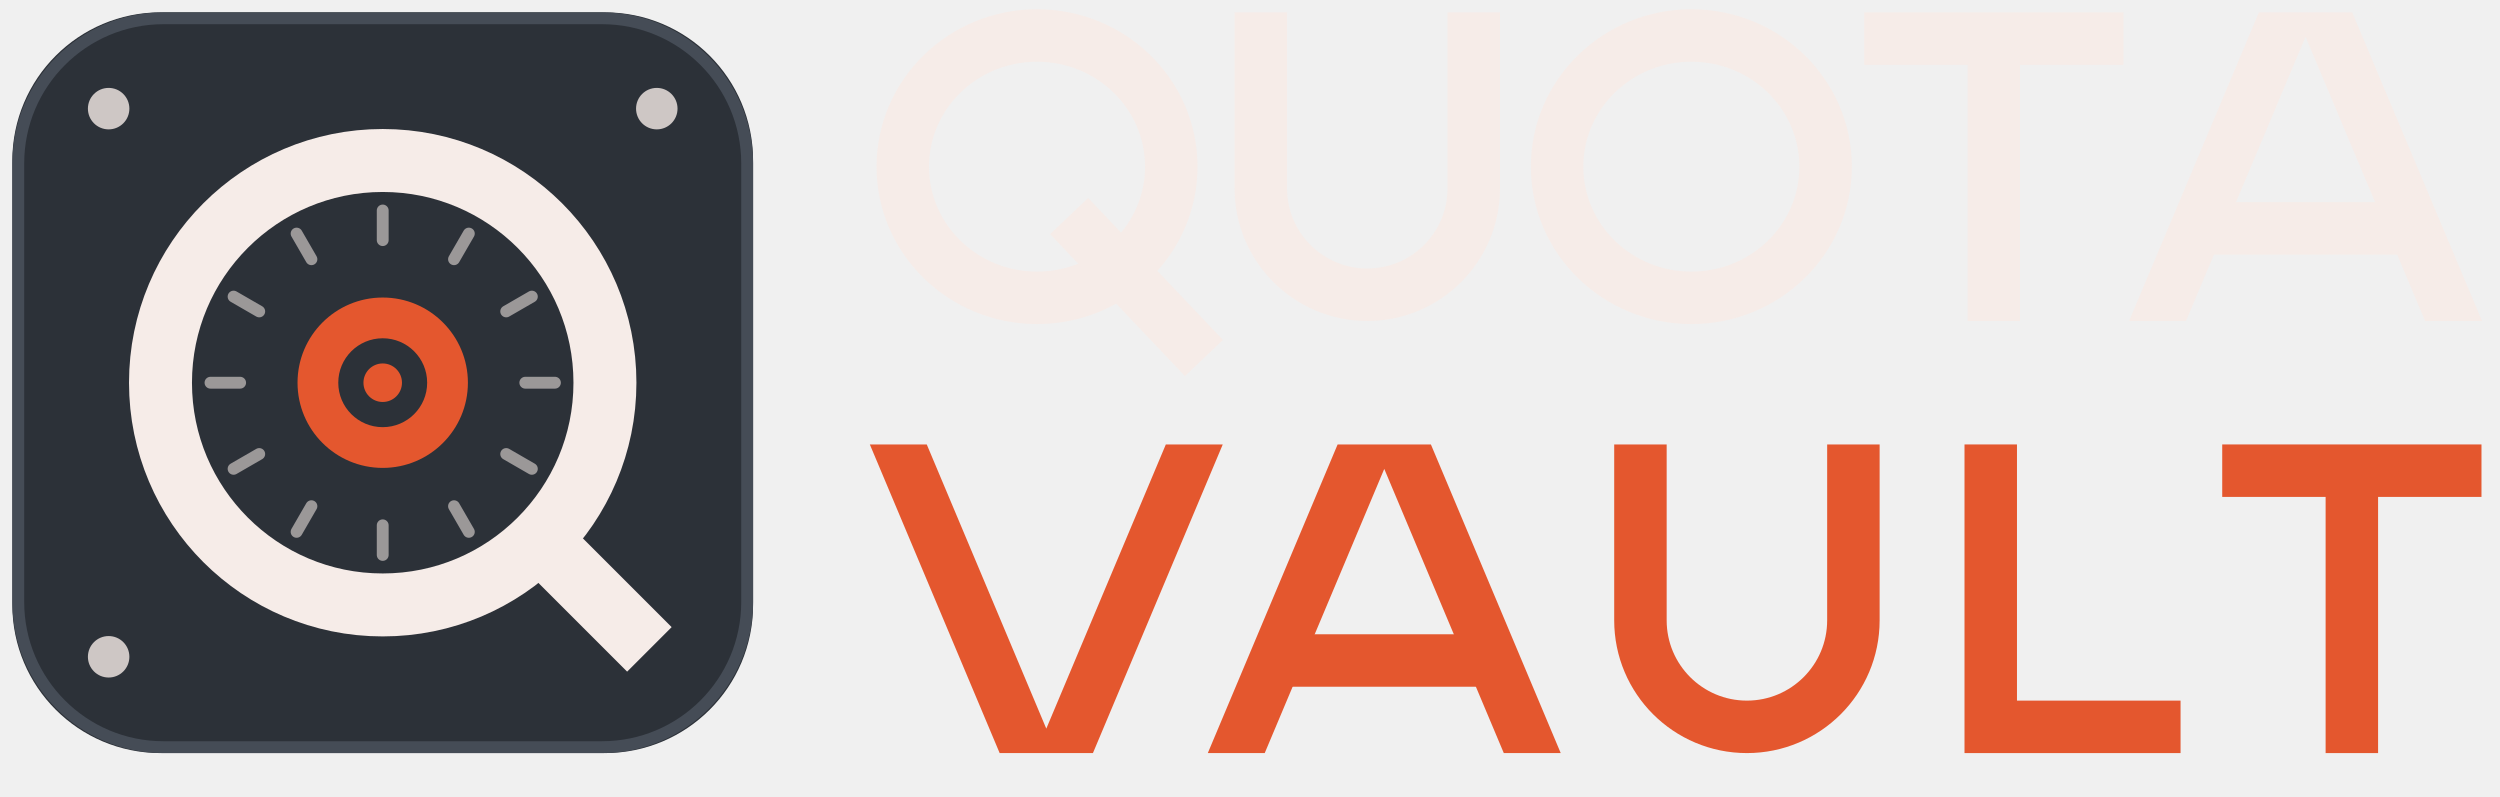
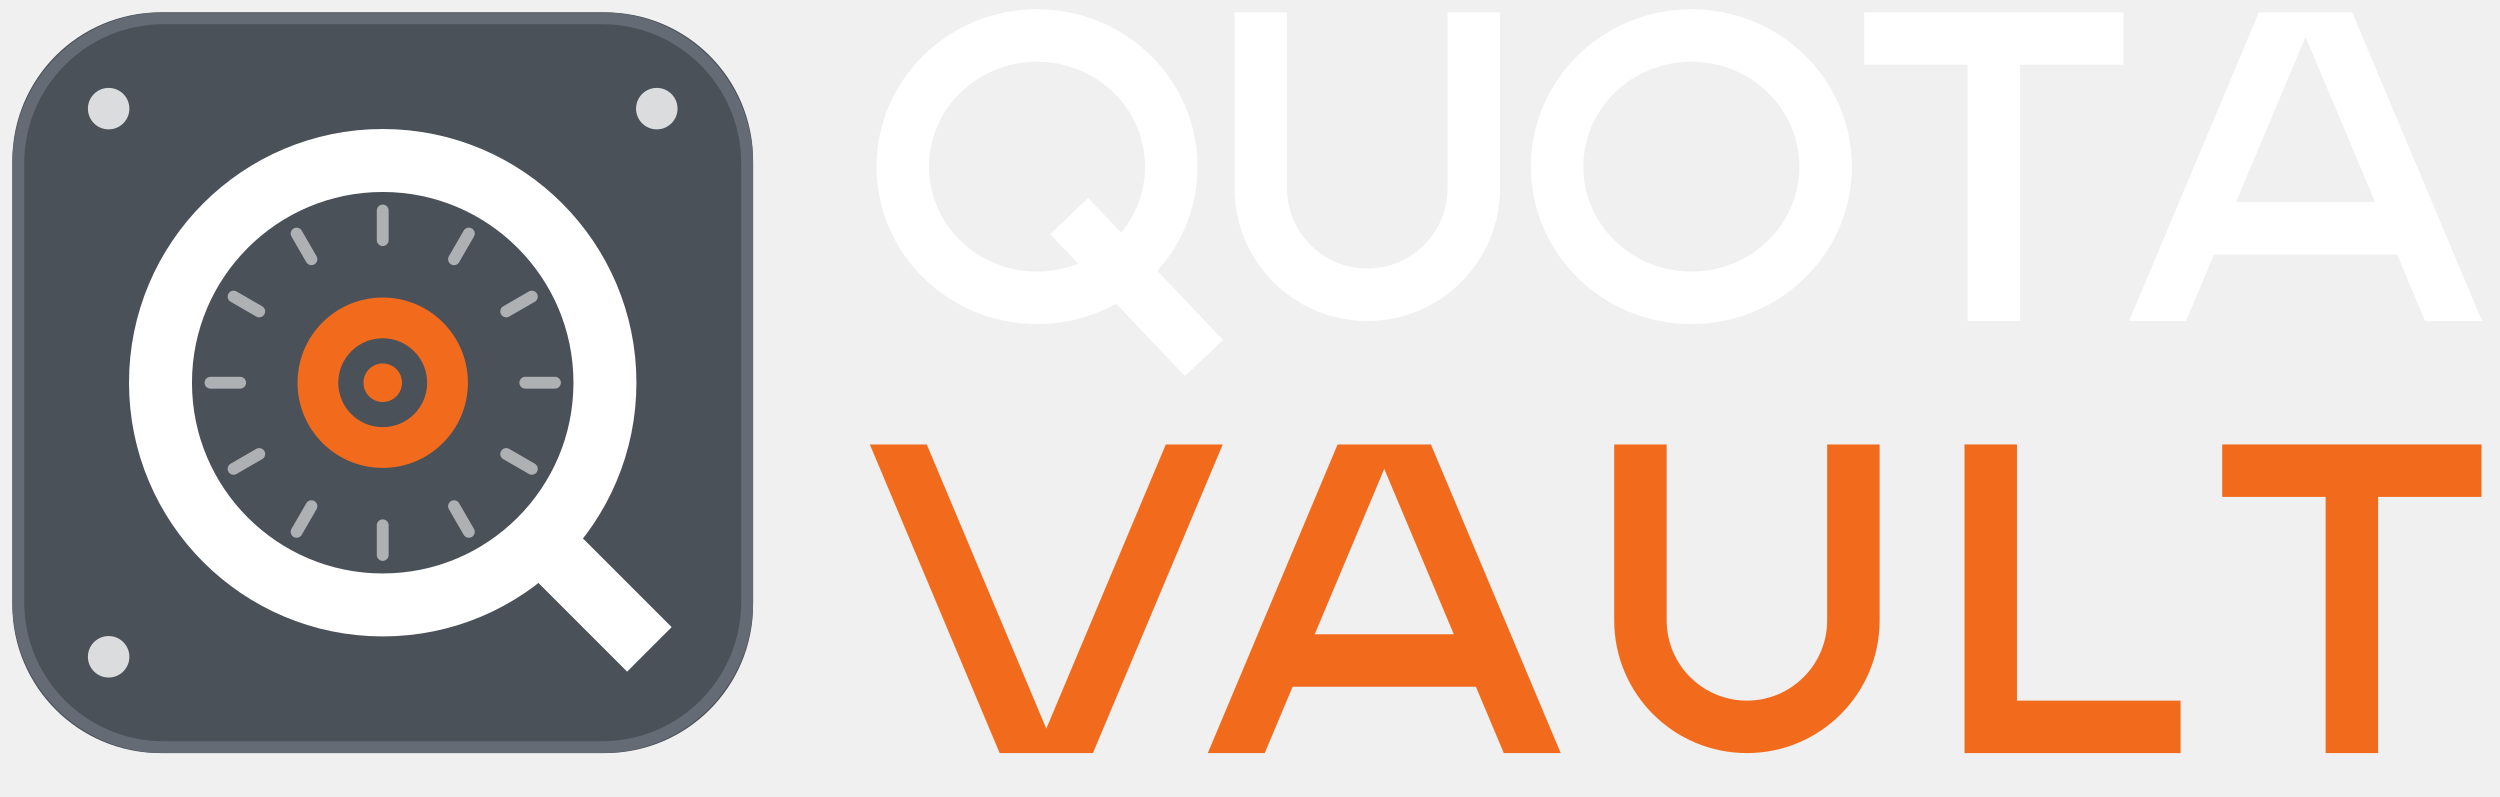
<svg xmlns="http://www.w3.org/2000/svg" viewBox="-4 -4 810 258">
  <defs>
    <clipPath id="qv18">
      <rect x="-30" y="0" width="154" height="100" />
    </clipPath>
    <clipPath id="qv19">
      <polygon points="-6,112 47,-14 100,112" />
    </clipPath>
    <clipPath id="qv20">
      <rect x="-30" y="0" width="154" height="100" />
    </clipPath>
    <clipPath id="qv21">
      <rect x="-30" y="0" width="154" height="100" />
    </clipPath>
    <clipPath id="qv22">
      <polygon points="-6,112 47,-14 100,112" />
    </clipPath>
  </defs>
  <g>
-     <rect x="0" y="0" width="240" height="240" rx="48" fill="#2C3138" />
-     <rect x="1.92" y="1.92" width="236.16" height="236.16" rx="47.04" fill="none" stroke="#454C56" stroke-width="3.84" />
-     <circle cx="120" cy="120" r="72" fill="none" stroke="#F6ECE8" stroke-width="20.4" />
-     <line x1="120" y1="64.2" x2="120" y2="73.8" stroke="#F6ECE8" stroke-width="3.84" stroke-linecap="round" opacity="0.55" />
-     <line x1="147.9" y1="71.68" x2="143.1" y2="79.99" stroke="#F6ECE8" stroke-width="3.84" stroke-linecap="round" opacity="0.55" />
-     <line x1="168.32" y1="92.1" x2="160.01" y2="96.9" stroke="#F6ECE8" stroke-width="3.84" stroke-linecap="round" opacity="0.55" />
-     <line x1="175.8" y1="120" x2="166.2" y2="120" stroke="#F6ECE8" stroke-width="3.84" stroke-linecap="round" opacity="0.55" />
-     <line x1="168.32" y1="147.9" x2="160.01" y2="143.1" stroke="#F6ECE8" stroke-width="3.84" stroke-linecap="round" opacity="0.55" />
-     <line x1="147.9" y1="168.32" x2="143.1" y2="160.01" stroke="#F6ECE8" stroke-width="3.84" stroke-linecap="round" opacity="0.55" />
-     <line x1="120" y1="175.8" x2="120" y2="166.2" stroke="#F6ECE8" stroke-width="3.84" stroke-linecap="round" opacity="0.55" />
-     <line x1="92.1" y1="168.32" x2="96.9" y2="160.01" stroke="#F6ECE8" stroke-width="3.84" stroke-linecap="round" opacity="0.55" />
-     <line x1="71.68" y1="147.9" x2="79.99" y2="143.1" stroke="#F6ECE8" stroke-width="3.84" stroke-linecap="round" opacity="0.55" />
-     <line x1="64.2" y1="120" x2="73.8" y2="120" stroke="#F6ECE8" stroke-width="3.84" stroke-linecap="round" opacity="0.55" />
-     <line x1="71.68" y1="92.1" x2="79.99" y2="96.9" stroke="#F6ECE8" stroke-width="3.84" stroke-linecap="round" opacity="0.55" />
-     <line x1="92.1" y1="71.68" x2="96.9" y2="79.99" stroke="#F6ECE8" stroke-width="3.84" stroke-linecap="round" opacity="0.55" />
-     <circle cx="120" cy="120" r="27.6" fill="#E4572E" />
-     <circle cx="120" cy="120" r="14.4" fill="#2C3138" />
-     <circle cx="120" cy="120" r="6.24" fill="#E4572E" />
-     <line x1="164.64" y1="164.64" x2="206.4" y2="206.4" stroke="#F6ECE8" stroke-width="20.4" stroke-linecap="butt" />
-     <circle cx="31.2" cy="31.2" r="6.72" fill="#F6ECE8" opacity="0.8" />
-     <circle cx="208.8" cy="31.2" r="6.72" fill="#F6ECE8" opacity="0.8" />
-     <circle cx="31.2" cy="208.8" r="6.72" fill="#F6ECE8" opacity="0.8" />
+     <rect x="0" y="0" width="240" height="240" rx="48" fill="#4B5159" />
+     <rect x="1.92" y="1.92" width="236.16" height="236.16" rx="47.04" fill="none" stroke="#646B74" stroke-width="3.84" />
+     <circle cx="120" cy="120" r="72" fill="none" stroke="#FFFFFF" stroke-width="20.4" />
+     <line x1="120" y1="64.2" x2="120" y2="73.8" stroke="#FFFFFF" stroke-width="3.84" stroke-linecap="round" opacity="0.55" />
+     <line x1="147.9" y1="71.68" x2="143.1" y2="79.99" stroke="#FFFFFF" stroke-width="3.84" stroke-linecap="round" opacity="0.55" />
+     <line x1="168.32" y1="92.1" x2="160.01" y2="96.9" stroke="#FFFFFF" stroke-width="3.84" stroke-linecap="round" opacity="0.55" />
+     <line x1="175.8" y1="120" x2="166.2" y2="120" stroke="#FFFFFF" stroke-width="3.84" stroke-linecap="round" opacity="0.55" />
+     <line x1="168.32" y1="147.9" x2="160.01" y2="143.1" stroke="#FFFFFF" stroke-width="3.84" stroke-linecap="round" opacity="0.55" />
+     <line x1="147.9" y1="168.32" x2="143.1" y2="160.01" stroke="#FFFFFF" stroke-width="3.84" stroke-linecap="round" opacity="0.55" />
+     <line x1="120" y1="175.8" x2="120" y2="166.2" stroke="#FFFFFF" stroke-width="3.84" stroke-linecap="round" opacity="0.55" />
+     <line x1="92.1" y1="168.32" x2="96.9" y2="160.01" stroke="#FFFFFF" stroke-width="3.84" stroke-linecap="round" opacity="0.55" />
+     <line x1="71.68" y1="147.9" x2="79.99" y2="143.1" stroke="#FFFFFF" stroke-width="3.84" stroke-linecap="round" opacity="0.55" />
+     <line x1="64.2" y1="120" x2="73.8" y2="120" stroke="#FFFFFF" stroke-width="3.84" stroke-linecap="round" opacity="0.55" />
+     <line x1="71.68" y1="92.1" x2="79.99" y2="96.9" stroke="#FFFFFF" stroke-width="3.84" stroke-linecap="round" opacity="0.55" />
+     <line x1="92.1" y1="71.68" x2="96.9" y2="79.99" stroke="#FFFFFF" stroke-width="3.84" stroke-linecap="round" opacity="0.55" />
+     <circle cx="120" cy="120" r="27.6" fill="#F26B1D" />
+     <circle cx="120" cy="120" r="14.4" fill="#4B5159" />
+     <circle cx="120" cy="120" r="6.24" fill="#F26B1D" />
+     <line x1="164.64" y1="164.64" x2="206.4" y2="206.4" stroke="#FFFFFF" stroke-width="20.4" stroke-linecap="butt" />
+     <circle cx="31.2" cy="31.2" r="6.72" fill="#FFFFFF" opacity="0.8" />
+     <circle cx="208.8" cy="31.2" r="6.72" fill="#FFFFFF" opacity="0.8" />
+     <circle cx="31.2" cy="208.8" r="6.72" fill="#FFFFFF" opacity="0.8" />
  </g>
  <g transform="translate(280,0)">
    <g transform="translate(0,0)">
-       <path d="M8.5,50a43.5,42.5 0 1,0 87,0a43.5,42.5 0 1,0 -87,0z" fill="none" stroke="#F6ECE8" stroke-width="17" stroke-linecap="butt" stroke-linejoin="miter" stroke-miterlimit="10" />
+       <path d="M8.5,50a43.5,42.5 0 1,0 87,0a43.5,42.5 0 1,0 -87,0z" fill="none" stroke="#FFFFFF" stroke-width="17" stroke-linecap="butt" stroke-linejoin="miter" stroke-miterlimit="10" />
    </g>
    <g transform="translate(0,0)">
-       <path d="M62.4,66L106.08,112" fill="none" stroke="#F6ECE8" stroke-width="17" stroke-linecap="butt" stroke-linejoin="miter" stroke-miterlimit="10" />
+       <path d="M62.4,66L106.08,112" fill="none" stroke="#FFFFFF" stroke-width="17" stroke-linecap="butt" stroke-linejoin="miter" stroke-miterlimit="10" />
    </g>
    <g transform="translate(116,0)">
-       <path d="M8.5,0V57a34.5,34.5 0 0,0 69,0V0" fill="none" stroke="#F6ECE8" stroke-width="17" stroke-linecap="butt" stroke-linejoin="miter" stroke-miterlimit="10" />
+       <path d="M8.5,0V57a34.5,34.5 0 0,0 69,0V0" fill="none" stroke="#FFFFFF" stroke-width="17" stroke-linecap="butt" stroke-linejoin="miter" stroke-miterlimit="10" />
    </g>
    <g transform="translate(212,0)">
-       <path d="M8.5,50a43.5,42.5 0 1,0 87,0a43.5,42.5 0 1,0 -87,0z" fill="none" stroke="#F6ECE8" stroke-width="17" stroke-linecap="butt" stroke-linejoin="miter" stroke-miterlimit="10" />
+       <path d="M8.5,50a43.5,42.5 0 1,0 87,0a43.5,42.5 0 1,0 -87,0z" fill="none" stroke="#FFFFFF" stroke-width="17" stroke-linecap="butt" stroke-linejoin="miter" stroke-miterlimit="10" />
    </g>
    <g transform="translate(320,0)">
-       <path d="M0,8.5H84M42,8.5V100" fill="none" stroke="#F6ECE8" stroke-width="17" stroke-linecap="butt" stroke-linejoin="miter" stroke-miterlimit="10" />
+       <path d="M0,8.5H84M42,8.5V100" fill="none" stroke="#FFFFFF" stroke-width="17" stroke-linecap="butt" stroke-linejoin="miter" stroke-miterlimit="10" />
    </g>
    <g transform="translate(416,0)" clip-path="url(#qv18)">
-       <path d="M-6,112L47,-14L100,112" fill="none" stroke="#F6ECE8" stroke-width="17" stroke-linecap="butt" stroke-linejoin="miter" stroke-miterlimit="10" />
+       <path d="M-6,112L47,-14L100,112" fill="none" stroke="#FFFFFF" stroke-width="17" stroke-linecap="butt" stroke-linejoin="miter" stroke-miterlimit="10" />
    </g>
    <g transform="translate(416,0)" clip-path="url(#qv19)">
-       <path d="M-10,70H104" fill="none" stroke="#F6ECE8" stroke-width="17" stroke-linecap="butt" stroke-linejoin="miter" stroke-miterlimit="10" />
+       <path d="M-10,70H104" fill="none" stroke="#FFFFFF" stroke-width="17" stroke-linecap="butt" stroke-linejoin="miter" stroke-miterlimit="10" />
    </g>
    <g transform="translate(0,140)">
      <g transform="translate(8,0)" clip-path="url(#qv20)">
-         <path d="M-6,-12L47,114L100,-12" fill="none" stroke="#E4572E" stroke-width="17" stroke-linecap="butt" stroke-linejoin="miter" stroke-miterlimit="10" />
+         <path d="M-6,-12L47,114L100,-12" fill="none" stroke="#F26B1D" stroke-width="17" stroke-linecap="butt" stroke-linejoin="miter" stroke-miterlimit="10" />
      </g>
      <g transform="translate(117.5,0)" clip-path="url(#qv21)">
-         <path d="M-6,112L47,-14L100,112" fill="none" stroke="#E4572E" stroke-width="17" stroke-linecap="butt" stroke-linejoin="miter" stroke-miterlimit="10" />
+         <path d="M-6,112L47,-14L100,112" fill="none" stroke="#F26B1D" stroke-width="17" stroke-linecap="butt" stroke-linejoin="miter" stroke-miterlimit="10" />
      </g>
      <g transform="translate(117.5,0)" clip-path="url(#qv22)">
-         <path d="M-10,70H104" fill="none" stroke="#E4572E" stroke-width="17" stroke-linecap="butt" stroke-linejoin="miter" stroke-miterlimit="10" />
+         <path d="M-10,70H104" fill="none" stroke="#F26B1D" stroke-width="17" stroke-linecap="butt" stroke-linejoin="miter" stroke-miterlimit="10" />
      </g>
      <g transform="translate(239,0)">
-         <path d="M8.5,0V57a34.5,34.5 0 0,0 69,0V0" fill="none" stroke="#E4572E" stroke-width="17" stroke-linecap="butt" stroke-linejoin="miter" stroke-miterlimit="10" />
+         <path d="M8.5,0V57a34.5,34.5 0 0,0 69,0V0" fill="none" stroke="#F26B1D" stroke-width="17" stroke-linecap="butt" stroke-linejoin="miter" stroke-miterlimit="10" />
      </g>
      <g transform="translate(352.5,0)">
-         <path d="M8.5,0V91.5H70" fill="none" stroke="#E4572E" stroke-width="17" stroke-linecap="butt" stroke-linejoin="miter" stroke-miterlimit="10" />
+         <path d="M8.5,0V91.5H70" fill="none" stroke="#F26B1D" stroke-width="17" stroke-linecap="butt" stroke-linejoin="miter" stroke-miterlimit="10" />
      </g>
      <g transform="translate(436,0)">
-         <path d="M0,8.5H84M42,8.5V100" fill="none" stroke="#E4572E" stroke-width="17" stroke-linecap="butt" stroke-linejoin="miter" stroke-miterlimit="10" />
+         <path d="M0,8.5H84M42,8.5V100" fill="none" stroke="#F26B1D" stroke-width="17" stroke-linecap="butt" stroke-linejoin="miter" stroke-miterlimit="10" />
      </g>
    </g>
  </g>
</svg>
